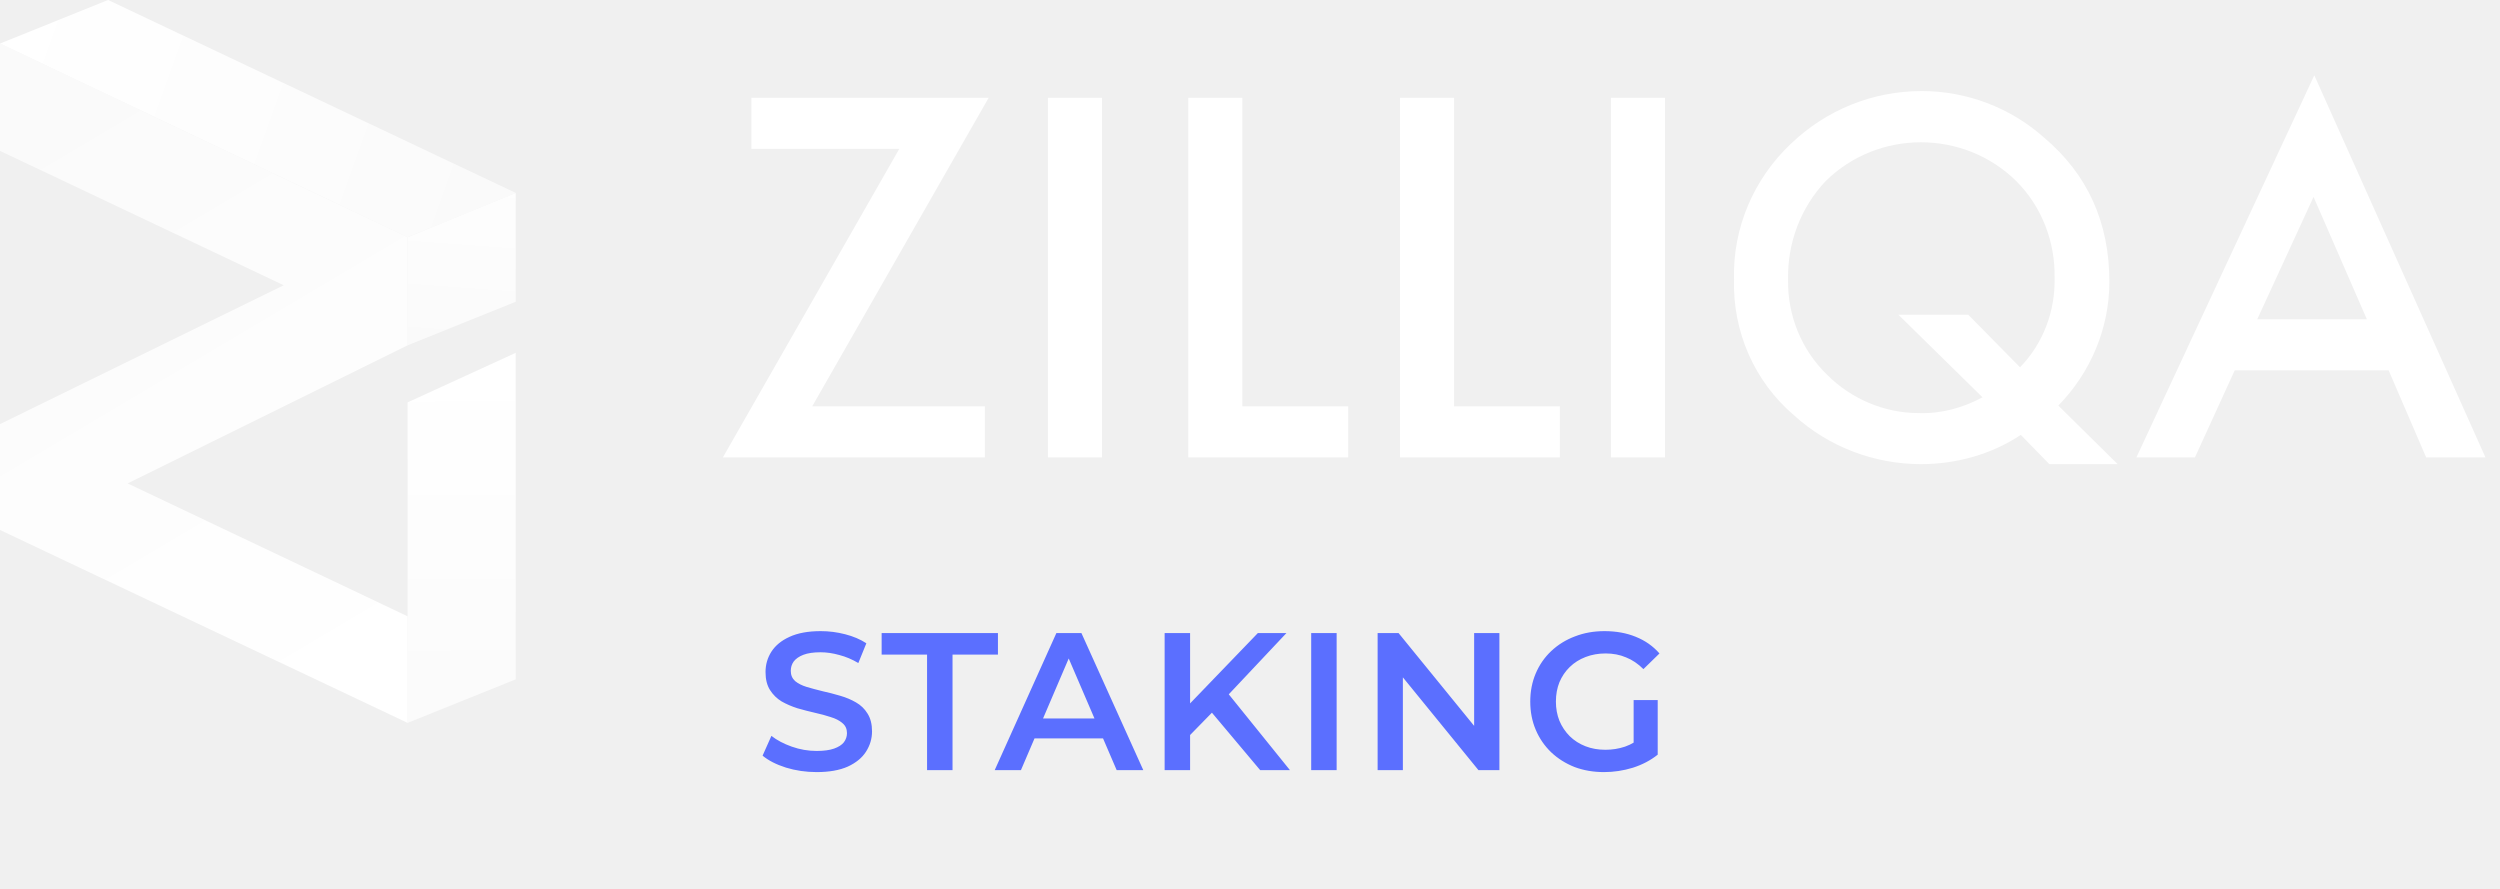
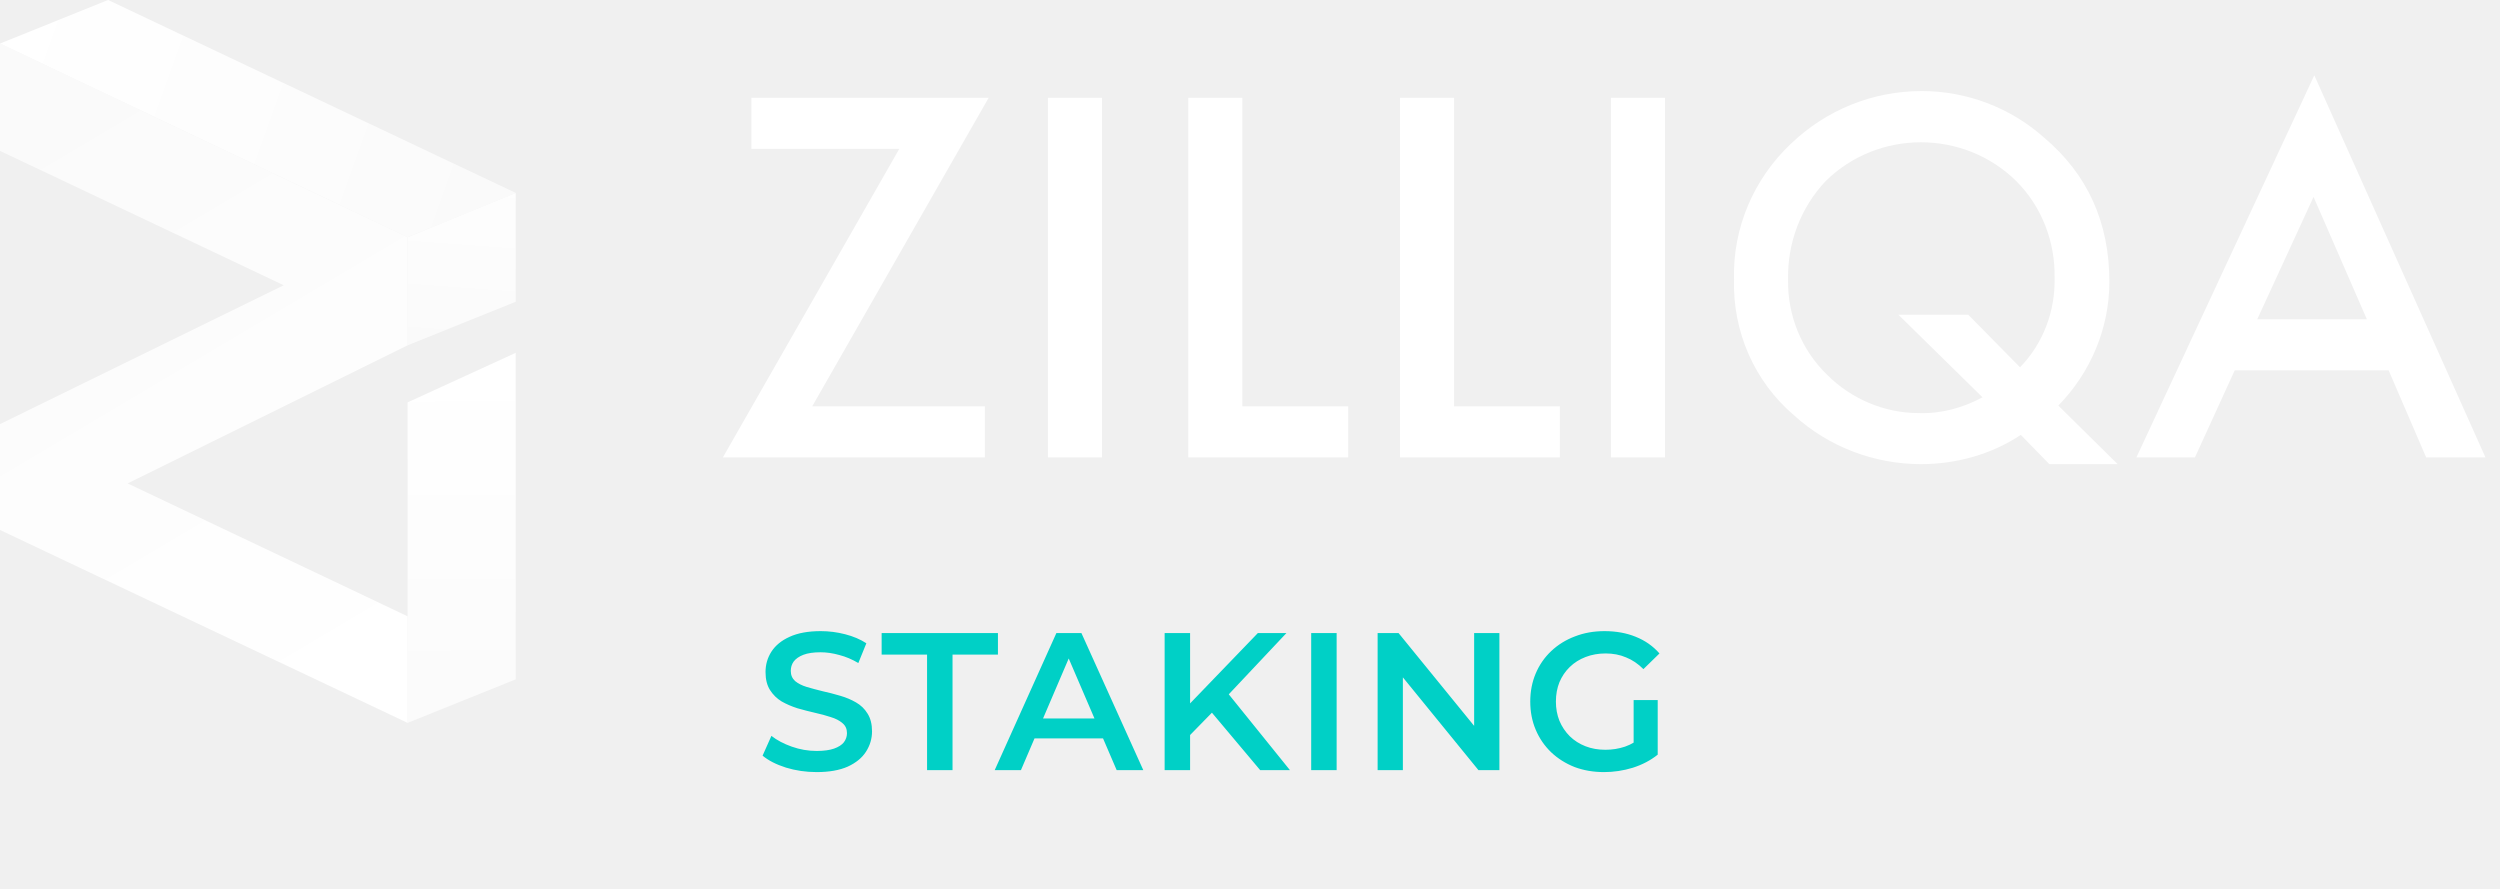
<svg xmlns="http://www.w3.org/2000/svg" width="166" height="59" viewBox="0 0 166 59" fill="none">
-   <path d="M54.224 51.267C53.513 51.267 52.833 51.167 52.183 50.968C51.533 50.76 51.017 50.495 50.636 50.175L51.221 48.862C51.585 49.148 52.035 49.386 52.573 49.577C53.11 49.767 53.66 49.863 54.224 49.863C54.7 49.863 55.086 49.811 55.381 49.707C55.675 49.603 55.892 49.464 56.031 49.291C56.169 49.109 56.239 48.905 56.239 48.68C56.239 48.402 56.139 48.181 55.94 48.017C55.74 47.843 55.48 47.709 55.16 47.614C54.848 47.51 54.497 47.414 54.107 47.328C53.725 47.241 53.34 47.141 52.95 47.029C52.568 46.907 52.217 46.756 51.897 46.574C51.585 46.383 51.329 46.132 51.13 45.82C50.93 45.508 50.831 45.109 50.831 44.624C50.831 44.13 50.961 43.679 51.221 43.272C51.489 42.856 51.892 42.526 52.43 42.284C52.976 42.032 53.665 41.907 54.497 41.907C55.043 41.907 55.584 41.976 56.122 42.115C56.659 42.253 57.127 42.453 57.526 42.713L56.993 44.026C56.585 43.783 56.165 43.605 55.732 43.493C55.298 43.371 54.882 43.311 54.484 43.311C54.016 43.311 53.634 43.367 53.34 43.48C53.054 43.592 52.841 43.74 52.703 43.922C52.573 44.104 52.508 44.312 52.508 44.546C52.508 44.823 52.603 45.048 52.794 45.222C52.993 45.386 53.249 45.516 53.561 45.612C53.881 45.707 54.237 45.802 54.627 45.898C55.017 45.984 55.402 46.084 55.784 46.197C56.174 46.309 56.525 46.457 56.837 46.639C57.157 46.821 57.413 47.068 57.604 47.38C57.803 47.692 57.903 48.086 57.903 48.563C57.903 49.048 57.768 49.499 57.5 49.915C57.24 50.322 56.837 50.651 56.291 50.903C55.745 51.145 55.056 51.267 54.224 51.267ZM61.557 51.137V43.467H58.541V42.037H66.263V43.467H63.248V51.137H61.557ZM66.048 51.137L70.143 42.037H71.807L75.915 51.137H74.147L70.624 42.934H71.3L67.79 51.137H66.048ZM67.933 49.031L68.388 47.705H73.302L73.757 49.031H67.933ZM78.84 48.992L78.749 46.99L83.52 42.037H85.418L81.453 46.249L80.517 47.276L78.84 48.992ZM77.332 51.137V42.037H79.022V51.137H77.332ZM83.676 51.137L80.192 46.99L81.31 45.755L85.652 51.137H83.676ZM87.063 51.137V42.037H88.753V51.137H87.063ZM91.474 51.137V42.037H92.865L98.572 49.044H97.883V42.037H99.56V51.137H98.169L92.462 44.13H93.151V51.137H91.474ZM106.51 51.267C105.799 51.267 105.145 51.154 104.547 50.929C103.957 50.695 103.442 50.37 103 49.954C102.558 49.529 102.215 49.031 101.973 48.459C101.73 47.887 101.609 47.263 101.609 46.587C101.609 45.911 101.73 45.287 101.973 44.715C102.215 44.143 102.558 43.649 103 43.233C103.45 42.808 103.975 42.483 104.573 42.258C105.171 42.024 105.825 41.907 106.536 41.907C107.307 41.907 108 42.032 108.616 42.284C109.24 42.535 109.764 42.903 110.189 43.389L109.123 44.429C108.767 44.073 108.382 43.813 107.966 43.649C107.558 43.475 107.108 43.389 106.614 43.389C106.137 43.389 105.695 43.467 105.288 43.623C104.88 43.779 104.529 44 104.235 44.286C103.94 44.572 103.71 44.91 103.546 45.3C103.39 45.69 103.312 46.119 103.312 46.587C103.312 47.046 103.39 47.471 103.546 47.861C103.71 48.251 103.94 48.593 104.235 48.888C104.529 49.174 104.876 49.395 105.275 49.551C105.673 49.707 106.115 49.785 106.601 49.785C107.051 49.785 107.485 49.715 107.901 49.577C108.325 49.429 108.728 49.187 109.11 48.849L110.072 50.11C109.595 50.491 109.04 50.781 108.408 50.981C107.784 51.171 107.151 51.267 106.51 51.267ZM108.473 49.889V46.483H110.072V50.11L108.473 49.889Z" fill="#5B6FFF" />
+   <path d="M54.224 51.267C53.513 51.267 52.833 51.167 52.183 50.968C51.533 50.76 51.017 50.495 50.636 50.175L51.221 48.862C51.585 49.148 52.035 49.386 52.573 49.577C53.11 49.767 53.66 49.863 54.224 49.863C54.7 49.863 55.086 49.811 55.381 49.707C55.675 49.603 55.892 49.464 56.031 49.291C56.169 49.109 56.239 48.905 56.239 48.68C56.239 48.402 56.139 48.181 55.94 48.017C55.74 47.843 55.48 47.709 55.16 47.614C54.848 47.51 54.497 47.414 54.107 47.328C53.725 47.241 53.34 47.141 52.95 47.029C52.568 46.907 52.217 46.756 51.897 46.574C51.585 46.383 51.329 46.132 51.13 45.82C50.93 45.508 50.831 45.109 50.831 44.624C50.831 44.13 50.961 43.679 51.221 43.272C51.489 42.856 51.892 42.526 52.43 42.284C52.976 42.032 53.665 41.907 54.497 41.907C55.043 41.907 55.584 41.976 56.122 42.115C56.659 42.253 57.127 42.453 57.526 42.713L56.993 44.026C56.585 43.783 56.165 43.605 55.732 43.493C55.298 43.371 54.882 43.311 54.484 43.311C54.016 43.311 53.634 43.367 53.34 43.48C53.054 43.592 52.841 43.74 52.703 43.922C52.573 44.104 52.508 44.312 52.508 44.546C52.508 44.823 52.603 45.048 52.794 45.222C52.993 45.386 53.249 45.516 53.561 45.612C53.881 45.707 54.237 45.802 54.627 45.898C55.017 45.984 55.402 46.084 55.784 46.197C56.174 46.309 56.525 46.457 56.837 46.639C57.157 46.821 57.413 47.068 57.604 47.38C57.803 47.692 57.903 48.086 57.903 48.563C57.903 49.048 57.768 49.499 57.5 49.915C57.24 50.322 56.837 50.651 56.291 50.903C55.745 51.145 55.056 51.267 54.224 51.267ZM61.557 51.137V43.467H58.541V42.037H66.263V43.467H63.248V51.137H61.557ZM66.048 51.137L70.143 42.037H71.807L75.915 51.137H74.147L70.624 42.934H71.3L67.79 51.137H66.048ZM67.933 49.031L68.388 47.705H73.302L73.757 49.031H67.933ZM78.84 48.992L78.749 46.99L83.52 42.037H85.418L81.453 46.249L80.517 47.276L78.84 48.992ZM77.332 51.137V42.037H79.022V51.137H77.332ZM83.676 51.137L80.192 46.99L81.31 45.755L85.652 51.137H83.676ZM87.063 51.137V42.037H88.753V51.137H87.063ZM91.474 51.137V42.037H92.865L98.572 49.044H97.883V42.037H99.56V51.137H98.169L92.462 44.13H93.151V51.137H91.474ZM106.51 51.267C105.799 51.267 105.145 51.154 104.547 50.929C103.957 50.695 103.442 50.37 103 49.954C102.558 49.529 102.215 49.031 101.973 48.459C101.73 47.887 101.609 47.263 101.609 46.587C101.609 45.911 101.73 45.287 101.973 44.715C102.215 44.143 102.558 43.649 103 43.233C103.45 42.808 103.975 42.483 104.573 42.258C105.171 42.024 105.825 41.907 106.536 41.907C107.307 41.907 108 42.032 108.616 42.284C109.24 42.535 109.764 42.903 110.189 43.389L109.123 44.429C108.767 44.073 108.382 43.813 107.966 43.649C107.558 43.475 107.108 43.389 106.614 43.389C106.137 43.389 105.695 43.467 105.288 43.623C104.88 43.779 104.529 44 104.235 44.286C103.94 44.572 103.71 44.91 103.546 45.3C103.39 45.69 103.312 46.119 103.312 46.587C103.312 47.046 103.39 47.471 103.546 47.861C103.71 48.251 103.94 48.593 104.235 48.888C104.529 49.174 104.876 49.395 105.275 49.551C105.673 49.707 106.115 49.785 106.601 49.785C107.051 49.785 107.485 49.715 107.901 49.577C108.325 49.429 108.728 49.187 109.11 48.849L110.072 50.11C109.595 50.491 109.04 50.781 108.408 50.981C107.784 51.171 107.151 51.267 106.51 51.267ZM108.473 49.889V46.483H110.072V50.11L108.473 49.889Z" fill="#00D0C6" />
  <path d="M53.931 26.981H65.396V30.37H48L59.713 9.884H49.894V6.495H65.645L53.931 26.981Z" fill="white" />
  <path d="M73.171 6.495V30.37H69.582V6.495H73.171Z" fill="white" />
  <path d="M82.492 6.495V26.981H89.52V30.37H78.903V6.495H82.492Z" fill="white" />
  <path d="M96.548 6.495V26.981H103.576V30.37H92.96V6.495H96.548Z" fill="white" />
  <path d="M110.555 6.495V30.37H106.966V6.495H110.555Z" fill="white" />
  <path d="M140.611 30.819H136.075L134.181 28.875C132.237 30.171 129.894 30.819 127.551 30.819C124.461 30.819 121.421 29.672 119.128 27.579C116.486 25.336 115.041 21.996 115.14 18.557C115.041 15.167 116.436 11.878 118.928 9.535C121.271 7.292 124.361 6.046 127.601 6.046C130.592 6.046 133.483 7.142 135.726 9.136C138.617 11.579 140.062 14.769 140.062 18.706C140.062 21.797 138.816 24.738 136.673 26.931L140.611 30.819ZM130.692 20.899L134.131 24.389C135.676 22.794 136.474 20.65 136.424 18.457C136.474 16.065 135.576 13.722 133.882 12.027C130.393 8.588 124.71 8.588 121.221 12.027C119.576 13.772 118.679 16.114 118.729 18.557C118.679 20.949 119.626 23.242 121.321 24.887C122.916 26.482 125.109 27.429 127.402 27.429C128.897 27.479 130.343 27.08 131.639 26.382L126.056 20.899H130.692Z" fill="white" />
  <path d="M158.605 24.589H148.387L145.745 30.371H141.857L153.67 5L165.035 30.371H161.097L158.605 24.589ZM157.159 21.199L153.62 13.075L149.882 21.199H157.159Z" fill="white" />
-   <path d="M27.065 22.928L8.474 32.099L27.065 40.922V48L0 35.19V28.162L18.841 18.941L0 10.018V2.891L27.065 15.75V22.928Z" fill="url(#paint0_linear_322_979)" />
-   <path d="M0 2.891L7.178 0L34.243 12.81L27.065 15.751L0 2.891Z" fill="url(#paint1_linear_322_979)" />
-   <path d="M27.065 22.928L34.243 20.037V12.81L27.065 15.75V22.928Z" fill="url(#paint2_linear_322_979)" />
-   <path d="M27.065 40.922V26.716L34.243 23.427V45.109L27.065 48V40.922Z" fill="url(#paint3_linear_322_979)" />
+   <path d="M27.065 22.928L8.474 32.099L27.065 40.922V48L0 35.19V28.162L18.841 18.941L0 10.018V2.891L27.065 15.75V22.928Z" fill="url(#paint0_linear_2608_1546)" />
+   <path d="M0 2.891L7.178 0L34.243 12.81L27.065 15.751L0 2.891Z" fill="url(#paint1_linear_2608_1546)" />
+   <path d="M27.065 22.928L34.243 20.037V12.81L27.065 15.75V22.928Z" fill="url(#paint2_linear_2608_1546)" />
+   <path d="M27.065 40.922V26.716L34.243 23.427V45.109L27.065 48V40.922Z" fill="url(#paint3_linear_2608_1546)" />
  <defs>
-     <linearGradient id="paint0_linear_322_979" x1="27.075" y1="48.289" x2="4.481" y2="10.223" gradientUnits="userSpaceOnUse">
+     <linearGradient id="paint0_linear_2608_1546" x1="27.075" y1="48.289" x2="4.481" y2="10.223" gradientUnits="userSpaceOnUse">
      <stop stop-color="white" />
      <stop offset="0.22" stop-color="white" stop-opacity="0.96" />
      <stop offset="0.59" stop-color="white" stop-opacity="0.85" />
      <stop offset="1" stop-color="white" stop-opacity="0.7" />
    </linearGradient>
-     <linearGradient id="paint1_linear_322_979" x1="-2.607" y1="0.807" x2="29.602" y2="12.351" gradientUnits="userSpaceOnUse">
+     <linearGradient id="paint1_linear_2608_1546" x1="-2.607" y1="0.807" x2="29.602" y2="12.351" gradientUnits="userSpaceOnUse">
      <stop stop-color="white" />
      <stop offset="0.22" stop-color="white" stop-opacity="0.96" />
      <stop offset="0.59" stop-color="white" stop-opacity="0.85" />
      <stop offset="1" stop-color="white" stop-opacity="0.7" />
    </linearGradient>
-     <linearGradient id="paint2_linear_322_979" x1="31.507" y1="6.335" x2="30.355" y2="21.926" gradientUnits="userSpaceOnUse">
+     <linearGradient id="paint2_linear_2608_1546" x1="31.507" y1="6.335" x2="30.355" y2="21.926" gradientUnits="userSpaceOnUse">
      <stop stop-color="white" />
      <stop offset="0.22" stop-color="white" stop-opacity="0.96" />
      <stop offset="0.59" stop-color="white" stop-opacity="0.85" />
      <stop offset="1" stop-color="white" stop-opacity="0.7" />
    </linearGradient>
-     <linearGradient id="paint3_linear_322_979" x1="30.564" y1="21.867" x2="30.729" y2="47.94" gradientUnits="userSpaceOnUse">
+     <linearGradient id="paint3_linear_2608_1546" x1="30.564" y1="21.867" x2="30.729" y2="47.94" gradientUnits="userSpaceOnUse">
      <stop stop-color="white" />
      <stop offset="0.22" stop-color="white" stop-opacity="0.96" />
      <stop offset="0.59" stop-color="white" stop-opacity="0.85" />
      <stop offset="1" stop-color="white" stop-opacity="0.7" />
    </linearGradient>
  </defs>
</svg>
